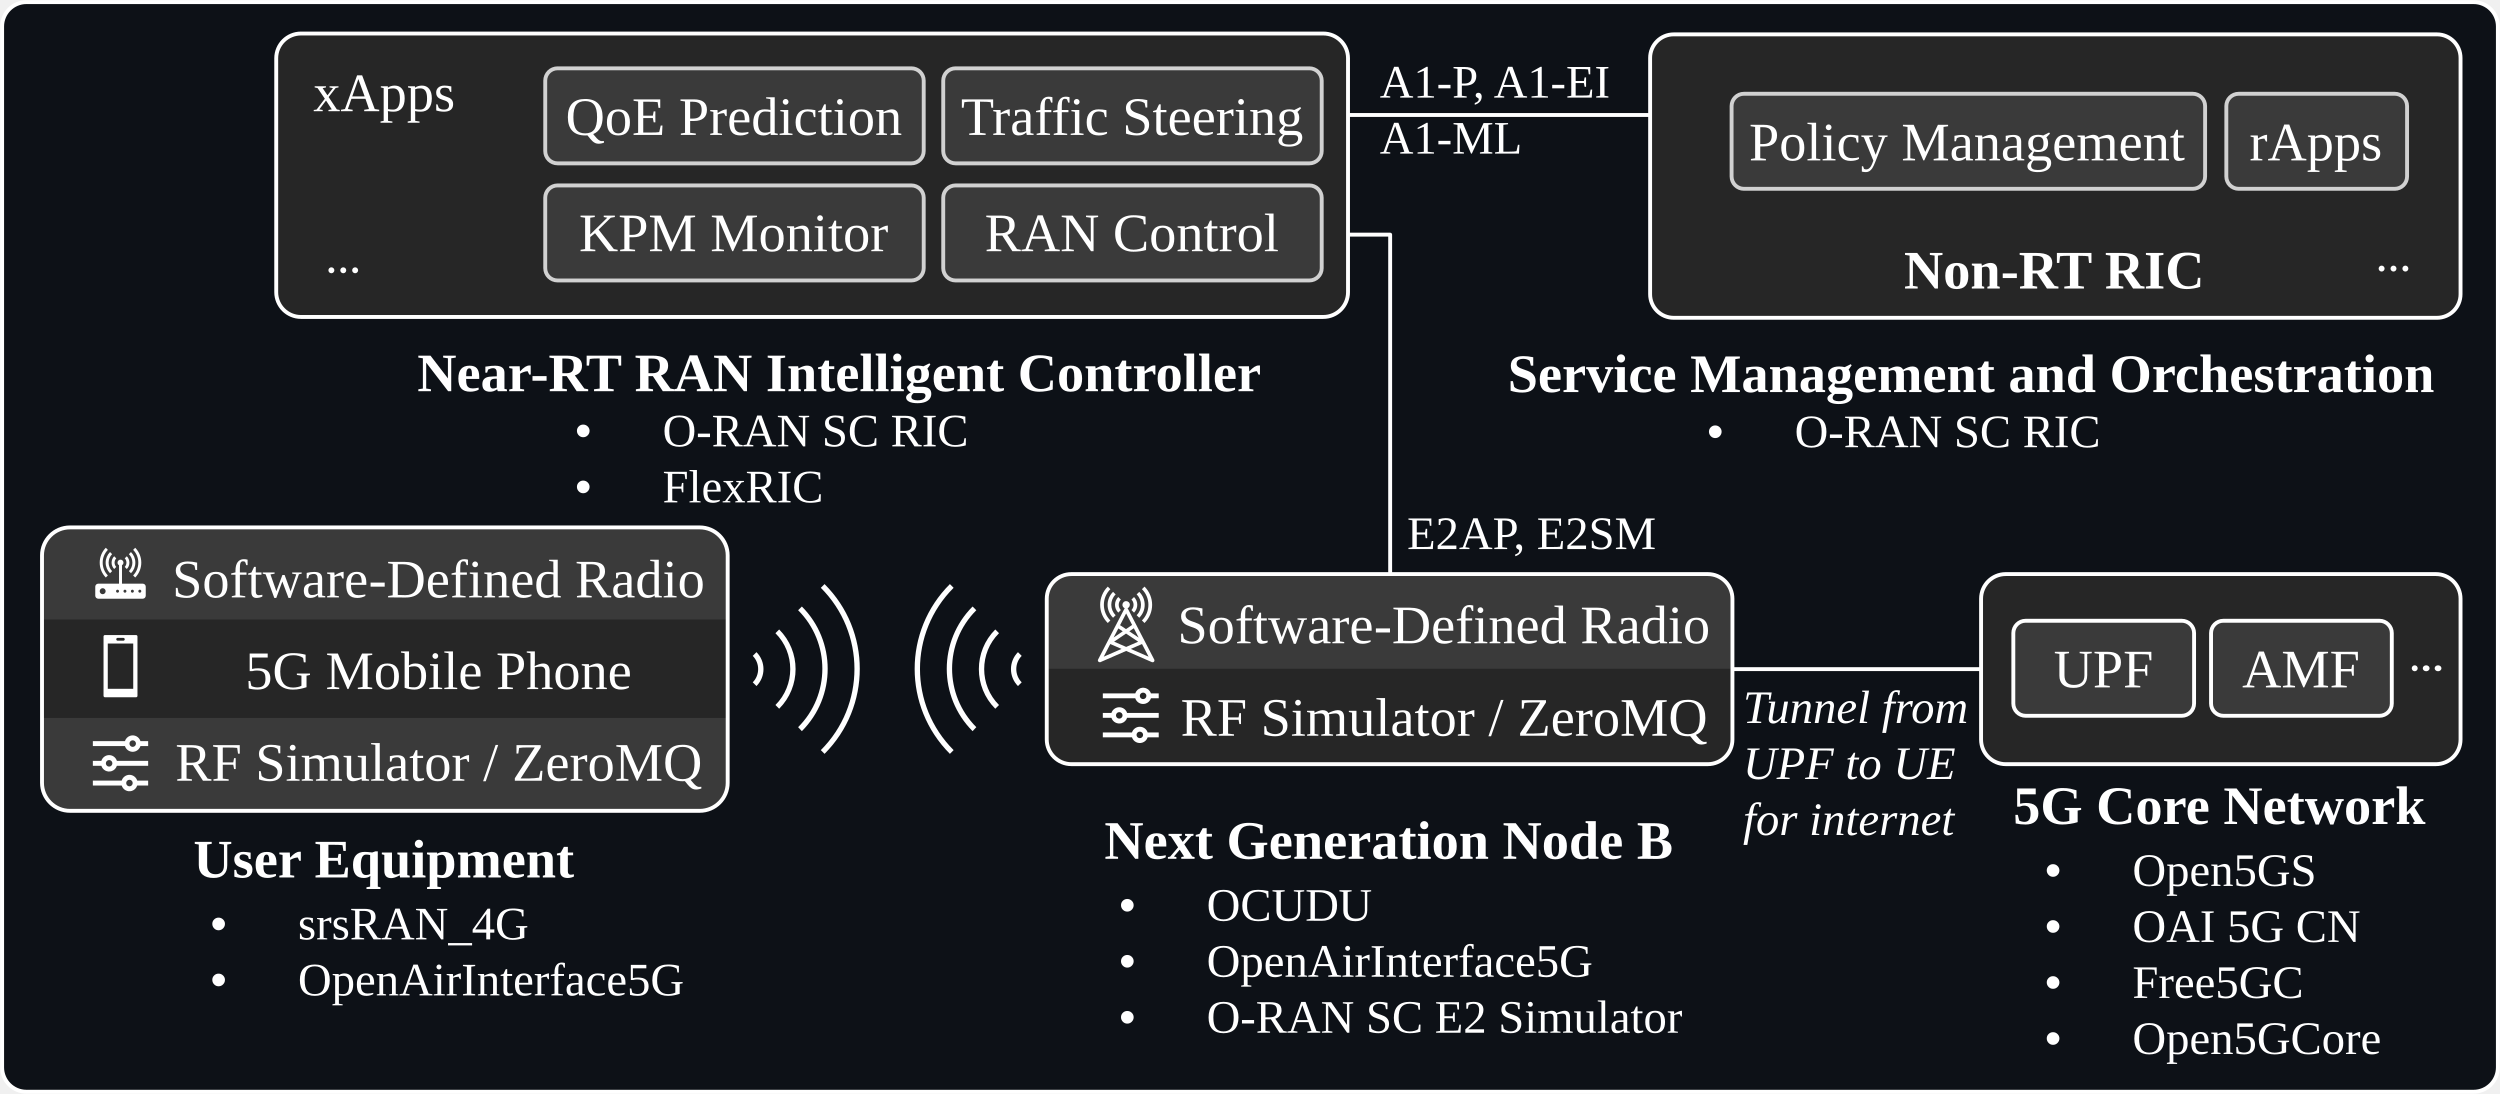
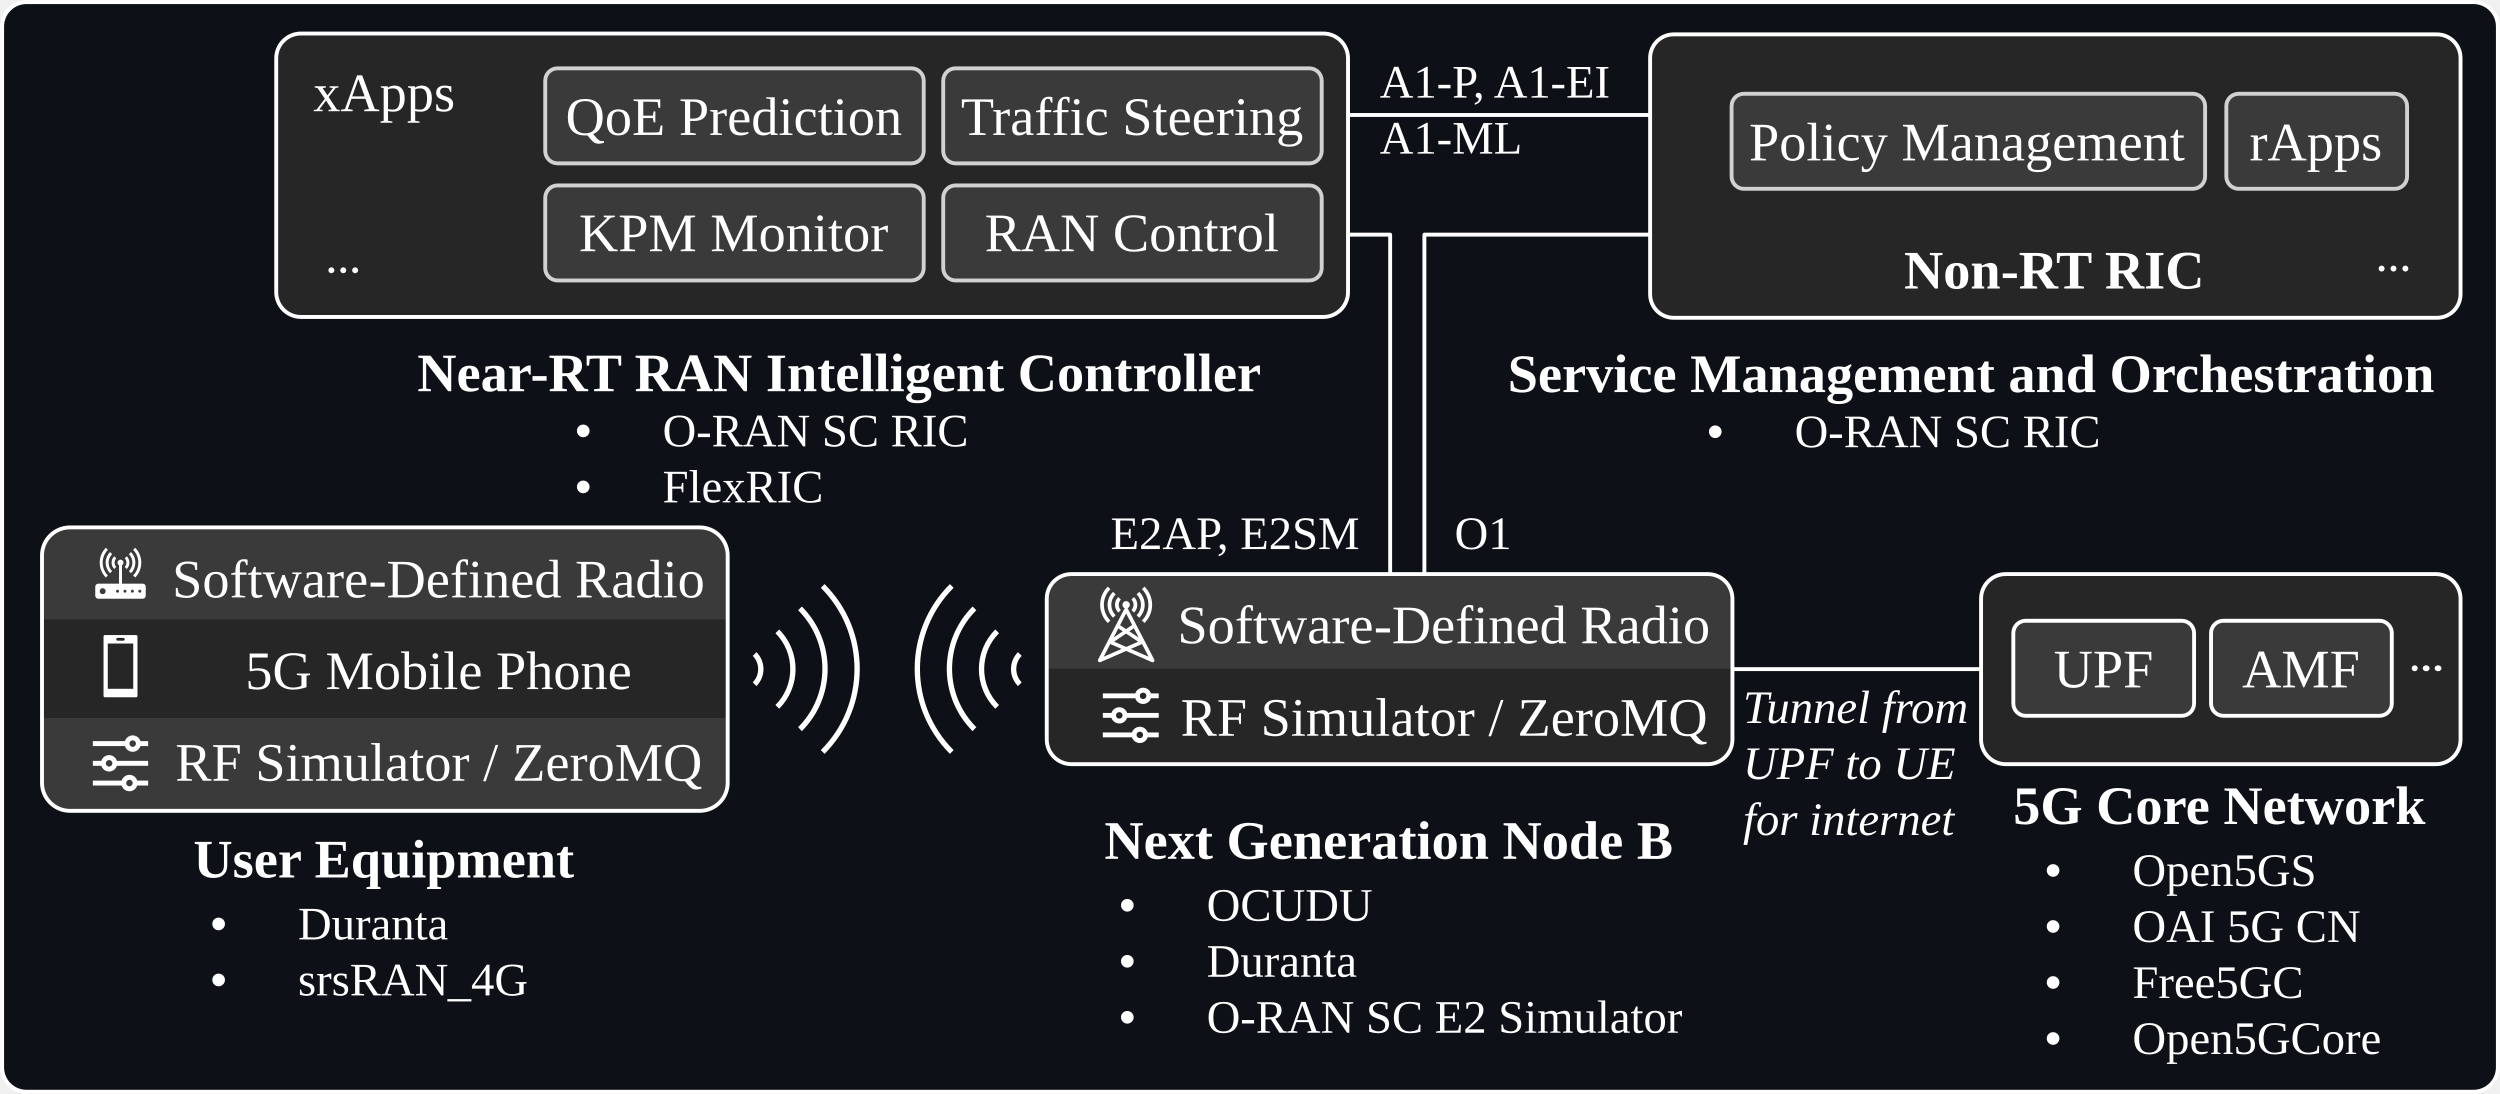
<svg xmlns="http://www.w3.org/2000/svg" width="2946" height="1289" xml:space="preserve" overflow="hidden">
  <g transform="translate(-723 -591)">
    <path d="M725 621.657C725 605.83 737.83 593 753.657 593L3637.34 593C3653.17 593 3666 605.83 3666 621.657L3666 1848.34C3666 1864.17 3653.17 1877 3637.34 1877L753.657 1877C737.83 1877 725 1864.17 725 1848.34Z" fill="#0D1117" fill-rule="evenodd" />
    <path d="M2667.5 659.296C2667.5 643.945 2679.94 631.5 2695.3 631.5L3594.7 631.5C3610.06 631.5 3622.5 643.945 3622.5 659.296L3622.5 937.704C3622.5 953.055 3610.06 965.5 3594.7 965.5L2695.3 965.5C2679.94 965.5 2667.5 953.055 2667.5 937.704Z" stroke="#FFFFFF" stroke-width="4.583" stroke-miterlimit="8" fill="#262626" fill-rule="evenodd" />
    <text fill="#FFFFFF" font-family="Times New Roman,Times New Roman_MSFontService,sans-serif" font-weight="700" font-size="64" transform="matrix(1 0 0 1 2966.67 931)">Non</text>
    <text fill="#FFFFFF" font-family="Times New Roman,Times New Roman_MSFontService,sans-serif" font-weight="700" font-size="64" transform="matrix(1 0 0 1 3080.68 931)">-</text>
    <text fill="#FFFFFF" font-family="Times New Roman,Times New Roman_MSFontService,sans-serif" font-weight="700" font-size="64" transform="matrix(1 0 0 1 3101.88 931)">RT RIC</text>
    <path d="M725.5 622.158C725.5 606.331 738.331 593.5 754.158 593.5L3637.84 593.5C3653.67 593.5 3666.5 606.331 3666.5 622.158L3666.5 1848.84C3666.5 1864.67 3653.67 1877.5 3637.84 1877.5L754.158 1877.5C738.331 1877.5 725.5 1864.67 725.5 1848.84Z" stroke="#FFFFFF" stroke-width="4.583" stroke-miterlimit="8" fill="none" fill-rule="evenodd" />
    <text fill="#FFFFFF" font-family="Times New Roman,Times New Roman_MSFontService,sans-serif" font-weight="700" font-size="64" transform="matrix(1 0 0 1 950.914 1625)">User Equipment</text>
    <path d="M772 1243.62C772 1226.16 786.155 1212 803.617 1212L1548.38 1212C1565.84 1212 1580 1226.16 1580 1243.62L1580 1514.38C1580 1531.84 1565.84 1546 1548.38 1546L803.617 1546C786.155 1546 772 1531.84 772 1514.38Z" fill="#3A3A3A" fill-rule="evenodd" />
    <rect x="772" y="1321" width="808" height="116" fill="#262626" />
    <path d="M772.5 1245.5C772.5 1227.27 787.273 1212.5 805.496 1212.5L1547.5 1212.5C1565.73 1212.5 1580.5 1227.27 1580.5 1245.5L1580.5 1513.5C1580.5 1531.73 1565.73 1546.5 1547.5 1546.5L805.496 1546.5C787.273 1546.5 772.5 1531.73 772.5 1513.5Z" stroke="#FFFFFF" stroke-width="4.583" stroke-miterlimit="8" fill="none" fill-rule="evenodd" />
    <text fill="#FFFFFF" font-family="Times New Roman,Times New Roman_MSFontService,sans-serif" font-weight="400" font-size="64" transform="matrix(1 0 0 1 929.584 1511)">RF Simulator / </text>
    <text fill="#FFFFFF" font-family="Times New Roman,Times New Roman_MSFontService,sans-serif" font-weight="400" font-size="64" transform="matrix(1 0 0 1 1326.62 1511)">ZeroMQ</text>
    <text fill="#FFFFFF" font-family="Times New Roman,Times New Roman_MSFontService,sans-serif" font-weight="400" font-size="64" transform="matrix(1 0 0 1 1012.08 1403)">5G </text>
    <text fill="#FFFFFF" font-family="Times New Roman,Times New Roman_MSFontService,sans-serif" font-weight="400" font-size="64" transform="matrix(1 0 0 1 1106.62 1403)">Mobile Phone</text>
    <text fill="#FFFFFF" font-family="Times New Roman,Times New Roman_MSFontService,sans-serif" font-weight="400" font-size="64" transform="matrix(1 0 0 1 925.86 1295)">Software</text>
    <text fill="#FFFFFF" font-family="Times New Roman,Times New Roman_MSFontService,sans-serif" font-weight="400" font-size="64" transform="matrix(1 0 0 1 1157.32 1295)">-</text>
    <text fill="#FFFFFF" font-family="Times New Roman,Times New Roman_MSFontService,sans-serif" font-weight="400" font-size="64" transform="matrix(1 0 0 1 1178.52 1295)">Defined Radio</text>
    <g>
      <g>
        <g>
          <path d="M55 66.666 25 66.666 25 13.333 55 13.333 55 66.666ZM36.666 6.667 43.333 6.667C44.25 6.667 45 7.417 45 8.333 45 9.25 44.25 10 43.333 10L36.666 10C35.75 10 35 9.25 35 8.333 35 7.417 35.75 6.667 36.666 6.667ZM58.333 3.333 21.667 3.333C20.75 3.333 20 4.083 20 5L20 75C20 75.916 20.75 76.666 21.667 76.666L58.333 76.666C59.25 76.666 60 75.916 60 75L60 5C60 4.083 59.25 3.333 58.333 3.333Z" fill="#FFFFFF" transform="matrix(1 0 0 1 825 1336)" />
        </g>
      </g>
    </g>
    <g>
      <g>
        <g>
          <path d="M69.516 20.125C67.928 15.076 62.547 12.271 57.499 13.86 54.512 14.799 52.173 17.139 51.233 20.125L13.417 20.125 13.417 25.875 51.233 25.875C52.822 30.924 58.202 33.729 63.251 32.14 66.237 31.201 68.577 28.861 69.516 25.875L78.583 25.875 78.583 20.125ZM60.375 26.833C58.258 26.833 56.541 25.117 56.541 23 56.541 20.883 58.258 19.167 60.375 19.167 62.492 19.167 64.208 20.883 64.208 23 64.208 25.117 62.492 26.833 60.375 26.833Z" fill="#FFFFFF" transform="matrix(1 0 0 1.01087 819 1444)" />
          <path d="M56.541 59.416C52.358 59.422 48.66 62.136 47.4 66.125L13.417 66.125 13.417 71.875 47.4 71.875C48.988 76.924 54.369 79.729 59.418 78.14 62.404 77.201 64.743 74.861 65.683 71.875L78.583 71.875 78.583 66.125 65.683 66.125C64.423 62.136 60.725 59.422 56.541 59.416ZM56.541 72.833C54.425 72.833 52.708 71.117 52.708 69 52.708 66.883 54.425 65.166 56.541 65.166 58.659 65.166 60.375 66.883 60.375 69 60.375 71.117 58.659 72.833 56.541 72.833Z" fill="#FFFFFF" transform="matrix(1 0 0 1.01087 819 1444)" />
          <path d="M32.583 36.417C28.4 36.422 24.702 39.136 23.442 43.125L13.417 43.125 13.417 48.875 23.442 48.875C25.03 53.924 30.411 56.729 35.459 55.14 38.446 54.201 40.785 51.861 41.725 48.875L78.583 48.875 78.583 43.125 41.725 43.125C40.465 39.136 36.767 36.422 32.583 36.417ZM32.583 49.833C30.466 49.833 28.75 48.117 28.75 46 28.75 43.883 30.466 42.167 32.583 42.167 34.7 42.167 36.417 43.883 36.417 46 36.417 48.117 34.7 49.833 32.583 49.833Z" fill="#FFFFFF" transform="matrix(1 0 0 1.01087 819 1444)" />
        </g>
      </g>
    </g>
    <g>
      <g>
        <g>
          <path d="M34.563 37.1 37.013 34.65C35.788 33.338 35 31.588 35 29.663 35 27.738 35.788 25.988 37.013 24.675L34.563 22.225C32.638 24.15 31.5 26.775 31.5 29.663 31.5 32.55 32.638 35.175 34.563 37.1Z" fill="#FFFFFF" transform="matrix(1 0 0 1.0119 823 1224)" />
          <path d="M29.663 42 32.113 39.55C29.575 37.013 28 33.513 28 29.663 28 25.813 29.575 22.313 32.113 19.775L29.663 17.325C26.425 20.475 24.5 24.85 24.5 29.663 24.5 34.475 26.425 38.85 29.663 42Z" fill="#FFFFFF" transform="matrix(1 0 0 1.0119 823 1224)" />
          <path d="M27.125 44.538C23.363 40.775 21 35.525 21 29.663 21 23.8 23.363 18.638 27.125 14.787L24.675 12.338C20.213 16.8 17.5 22.925 17.5 29.663 17.5 36.4 20.213 42.525 24.675 46.988L27.125 44.538Z" fill="#FFFFFF" transform="matrix(1 0 0 1.0119 823 1224)" />
          <path d="M49.438 37.1C51.363 35.175 52.5 32.55 52.5 29.663 52.5 26.775 51.363 24.15 49.438 22.225L46.988 24.675C48.213 25.9 49 27.65 49 29.663 49 31.675 48.213 33.338 46.988 34.65L49.438 37.1Z" fill="#FFFFFF" transform="matrix(1 0 0 1.0119 823 1224)" />
          <path d="M51.888 39.55 54.338 42C57.575 38.85 59.5 34.475 59.5 29.663 59.5 24.85 57.575 20.475 54.338 17.325L51.888 19.775C54.425 22.313 56 25.813 56 29.663 56 33.513 54.425 37.013 51.888 39.55Z" fill="#FFFFFF" transform="matrix(1 0 0 1.0119 823 1224)" />
          <path d="M56.875 44.538 59.325 46.988C63.788 42.525 66.5 36.4 66.5 29.663 66.5 22.925 63.788 16.8 59.325 12.338L56.875 14.787C60.638 18.55 63 23.8 63 29.663 63 35.525 60.638 40.688 56.875 44.538Z" fill="#FFFFFF" transform="matrix(1 0 0 1.0119 823 1224)" />
          <path d="M64.75 64.663C63.788 64.663 63 63.875 63 62.913 63 61.95 63.788 61.163 64.75 61.163 65.713 61.163 66.5 61.95 66.5 62.913 66.5 63.875 65.713 64.663 64.75 64.663ZM56 64.663C55.038 64.663 54.25 63.875 54.25 62.913 54.25 61.95 55.038 61.163 56 61.163 56.963 61.163 57.75 61.95 57.75 62.913 57.75 63.875 56.963 64.663 56 64.663ZM47.25 64.663C46.288 64.663 45.5 63.875 45.5 62.913 45.5 61.95 46.288 61.163 47.25 61.163 48.213 61.163 49 61.95 49 62.913 49 63.875 48.213 64.663 47.25 64.663ZM38.5 64.663C37.538 64.663 36.75 63.875 36.75 62.913 36.75 61.95 37.538 61.163 38.5 61.163 39.463 61.163 40.25 61.95 40.25 62.913 40.25 63.875 39.463 64.663 38.5 64.663ZM21 66.413C19.075 66.413 17.5 64.838 17.5 62.913 17.5 60.988 19.075 59.413 21 59.413 22.925 59.413 24.5 60.988 24.5 62.913 24.5 64.838 22.925 66.413 21 66.413ZM68.25 54.163 43.75 54.163 43.75 32.638C44.8 32.025 45.5 30.888 45.5 29.663 45.5 27.738 43.925 26.163 42 26.163 40.075 26.163 38.5 27.738 38.5 29.663 38.5 30.975 39.2 32.113 40.25 32.638L40.25 54.163 15.75 54.163C13.825 54.163 12.25 55.738 12.25 57.663L12.25 68.163C12.25 70.088 13.825 71.663 15.75 71.663L68.25 71.663C70.175 71.663 71.75 70.088 71.75 68.163L71.75 57.663C71.75 55.738 70.175 54.163 68.25 54.163Z" fill="#FFFFFF" transform="matrix(1 0 0 1.0119 823 1224)" />
        </g>
      </g>
    </g>
    <g>
      <g>
        <g>
          <path d="M55.681 132.754C108.531 79.904 194.098 79.904 246.948 132.754L251.352 128.35C195.985 72.983 106.329 72.983 51.277 128.35L55.681 132.754Z" fill="#FFFFFF" transform="matrix(6.12324e-17 1 -1 6.12323e-17 1823 1228)" />
          <path d="M224.612 155.089C184.031 114.508 118.283 114.508 77.702 155.089L82.106 159.494C120.171 121.429 181.829 121.429 219.894 159.494L224.612 155.089Z" fill="#FFFFFF" transform="matrix(6.12324e-17 1 -1 6.12323e-17 1823 1228)" />
          <path d="M109.16 186.233C132.439 162.954 170.504 162.954 193.783 186.233L198.187 181.829C172.392 156.033 130.552 156.033 104.756 181.829L109.16 186.233Z" fill="#FFFFFF" transform="matrix(6.12324e-17 1 -1 6.12323e-17 1823 1228)" />
          <path d="M135.9 212.973C144.394 204.479 158.55 204.479 167.044 212.973L171.448 208.569C160.437 197.558 142.506 197.558 131.496 208.569L135.9 212.973Z" fill="#FFFFFF" transform="matrix(6.12324e-17 1 -1 6.12323e-17 1823 1228)" />
        </g>
      </g>
    </g>
    <text fill="#FFFFFF" font-family="Arial,Arial_MSFontService,sans-serif" font-weight="400" font-size="55" transform="matrix(1 0 0 1 971.009 1698)">•</text>
-     <text fill="#FFFFFF" font-family="Times New Roman,Times New Roman_MSFontService,sans-serif" font-weight="400" font-size="55" transform="matrix(1 0 0 1 1074.13 1698)">srsRAN_4G</text>
+     <text fill="#FFFFFF" font-family="Times New Roman,Times New Roman_MSFontService,sans-serif" font-weight="400" font-size="55" transform="matrix(1 0 0 1 1074.13 1698)">Duranta</text>
    <text fill="#FFFFFF" font-family="Arial,Arial_MSFontService,sans-serif" font-weight="400" font-size="55" transform="matrix(1 0 0 1 971.009 1764)">•</text>
-     <text fill="#FFFFFF" font-family="Times New Roman,Times New Roman_MSFontService,sans-serif" font-weight="400" font-size="55" transform="matrix(1 0 0 1 1074.13 1764)">OpenAirInterface5G</text>
+     <text fill="#FFFFFF" font-family="Times New Roman,Times New Roman_MSFontService,sans-serif" font-weight="400" font-size="55" transform="matrix(1 0 0 1 1074.13 1764)">srsRAN</text>
+     <text fill="#FFFFFF" font-family="Times New Roman,Times New Roman_MSFontService,sans-serif" font-weight="400" font-size="55" transform="matrix(1 0 0 1 1250.59 1764)">_</text>
+     <text fill="#FFFFFF" font-family="Times New Roman,Times New Roman_MSFontService,sans-serif" font-weight="400" font-size="55" transform="matrix(1 0 0 1 1278.09 1764)">4G</text>
    <g>
      <g>
        <g>
          <path d="M55.681 132.754C108.531 79.904 194.098 79.904 246.948 132.754L251.352 128.35C195.986 72.983 106.329 72.983 51.277 128.35L55.681 132.754Z" fill="#FFFFFF" transform="matrix(1.83697e-16 1 1 -1.83697e-16 1714 1228)" />
          <path d="M224.613 155.09C184.031 114.508 118.283 114.508 77.702 155.09L82.106 159.494C120.171 121.429 181.829 121.429 219.894 159.494L224.613 155.09Z" fill="#FFFFFF" transform="matrix(1.83697e-16 1 1 -1.83697e-16 1714 1228)" />
          <path d="M109.16 186.233C132.44 162.954 170.504 162.954 193.783 186.233L198.188 181.829C172.392 156.033 130.552 156.033 104.756 181.829L109.16 186.233Z" fill="#FFFFFF" transform="matrix(1.83697e-16 1 1 -1.83697e-16 1714 1228)" />
          <path d="M135.9 212.973C144.394 204.479 158.55 204.479 167.044 212.973L171.448 208.569C160.438 197.558 142.506 197.558 131.496 208.569L135.9 212.973Z" fill="#FFFFFF" transform="matrix(1.83697e-16 1 1 -1.83697e-16 1714 1228)" />
        </g>
      </g>
    </g>
    <path d="M1956 1296.06C1956 1280.01 1969.01 1267 1985.06 1267L2734.94 1267C2750.99 1267 2764 1280.01 2764 1296.06L2764 1461.94C2764 1477.99 2750.99 1491 2734.94 1491L1985.06 1491C1969.01 1491 1956 1477.99 1956 1461.94Z" fill="#3A3A3A" fill-rule="evenodd" />
    <path d="M31.828 0 775.172 0C792.75-6.42139e-15 807 14.25 807 31.828L807 111 0 111 0 31.828C-6.42137e-15 14.25 14.25 0 31.828 0Z" fill="#262626" fill-rule="evenodd" transform="matrix(1 0 0 -1 1957 1490)" />
    <path d="M1956.5 1296.56C1956.5 1280.51 1969.51 1267.5 1985.56 1267.5L2735.44 1267.5C2751.49 1267.5 2764.5 1280.51 2764.5 1296.56L2764.5 1462.44C2764.5 1478.49 2751.49 1491.5 2735.44 1491.5L1985.56 1491.5C1969.51 1491.5 1956.5 1478.49 1956.5 1462.44Z" stroke="#FFFFFF" stroke-width="4.583" stroke-miterlimit="8" fill="none" fill-rule="evenodd" />
    <text fill="#FFFFFF" font-family="Times New Roman,Times New Roman_MSFontService,sans-serif" font-weight="400" font-size="64" transform="matrix(1 0 0 1 2110.51 1349)">Software</text>
    <text fill="#FFFFFF" font-family="Times New Roman,Times New Roman_MSFontService,sans-serif" font-weight="400" font-size="64" transform="matrix(1 0 0 1 2341.96 1349)">-</text>
    <text fill="#FFFFFF" font-family="Times New Roman,Times New Roman_MSFontService,sans-serif" font-weight="400" font-size="64" transform="matrix(1 0 0 1 2363.16 1349)">Defined Radio</text>
    <g>
      <g>
        <g>
          <path d="M43.333 37.917 46.367 34.883C43.043 31.438 43.043 25.979 46.367 22.533L43.333 19.5C38.277 24.598 38.277 32.819 43.333 37.917Z" fill="#FFFFFF" transform="matrix(1.00962 0 0 1 1997 1275)" />
          <path d="M37.267 43.983 40.3 40.95C33.539 34.232 33.504 23.305 40.222 16.544 40.248 16.518 40.274 16.492 40.3 16.467L37.267 13.433C28.831 21.75 28.734 35.331 37.051 43.767 37.122 43.84 37.194 43.912 37.267 43.983Z" fill="#FFFFFF" transform="matrix(1.00962 0 0 1 1997 1275)" />
          <path d="M34.125 47.125C24.012 36.93 24.012 20.487 34.125 10.292L31.092 7.258C19.245 19.104 19.244 38.31 31.09 50.156 31.09 50.157 31.091 50.158 31.092 50.158Z" fill="#FFFFFF" transform="matrix(1.00962 0 0 1 1997 1275)" />
          <path d="M61.75 37.917C66.806 32.819 66.806 24.598 61.75 19.5L58.717 22.533C60.337 24.178 61.233 26.4 61.208 28.708 61.212 31.012 60.319 33.227 58.717 34.883Z" fill="#FFFFFF" transform="matrix(1.00962 0 0 1 1997 1275)" />
          <path d="M64.783 40.95 67.817 43.983C76.253 35.666 76.35 22.085 68.033 13.649 67.961 13.577 67.889 13.505 67.817 13.433L64.783 16.467C71.544 23.185 71.579 34.111 64.861 40.872 64.835 40.898 64.809 40.924 64.783 40.95Z" fill="#FFFFFF" transform="matrix(1.00962 0 0 1 1997 1275)" />
          <path d="M70.958 47.125 73.992 50.158C85.838 38.313 85.839 19.107 73.994 7.261 73.993 7.26 73.993 7.259 73.992 7.258L70.958 10.292C81.071 20.487 81.071 36.93 70.958 47.125Z" fill="#FFFFFF" transform="matrix(1.00962 0 0 1 1997 1275)" />
          <path d="M85.584 93.936 85.584 93.936C85.55 93.744 85.488 93.557 85.399 93.383 85.399 93.383 85.399 93.383 85.399 93.319L54.524 33.193C54.43 33.017 54.31 32.856 54.167 32.717 56.385 31.819 57.456 29.293 56.559 27.075 55.661 24.856 53.135 23.785 50.917 24.683 48.698 25.58 47.627 28.106 48.525 30.325 48.965 31.413 49.828 32.276 50.917 32.717 50.801 32.844 50.703 32.986 50.624 33.139L19.749 93.264C19.749 93.264 19.749 93.264 19.749 93.329 19.66 93.503 19.598 93.689 19.565 93.882L19.565 93.882C19.538 94.061 19.538 94.244 19.565 94.424 19.565 94.424 19.565 94.51 19.565 94.553 19.595 94.729 19.645 94.9 19.717 95.063 19.717 95.063 19.717 95.063 19.717 95.063 19.717 95.063 19.825 95.214 19.868 95.301 19.934 95.41 20.007 95.515 20.085 95.615L20.085 95.615C20.14 95.662 20.198 95.705 20.258 95.745 20.352 95.834 20.453 95.914 20.562 95.984 20.646 96.028 20.733 96.067 20.822 96.103L21.147 96.222 21.428 96.222 21.667 96.417 21.818 96.417 21.959 96.417C22.158 96.398 22.352 96.347 22.533 96.265L52.563 83.059 82.55 96.233C82.822 96.357 83.118 96.419 83.417 96.417L83.417 96.417C83.596 96.414 83.775 96.388 83.948 96.341L84.099 96.341C84.237 96.289 84.371 96.227 84.5 96.157L84.598 96.092C84.739 96.002 84.87 95.897 84.988 95.778L84.988 95.778C85.072 95.672 85.148 95.559 85.215 95.442 85.262 95.372 85.306 95.3 85.345 95.225 85.345 95.225 85.345 95.225 85.345 95.225 85.418 95.059 85.469 94.884 85.497 94.705 85.497 94.705 85.497 94.629 85.497 94.586 85.565 94.376 85.594 94.156 85.584 93.936ZM67.167 67.34 56.225 59.941 61.501 56.333ZM52.542 38.87 59.508 52.423 52.379 57.33 45.879 52.997C45.738 52.898 45.585 52.818 45.424 52.758ZM43.463 56.539 48.544 59.973 37.917 67.264ZM26.379 89.819 34.028 74.913 47.168 80.687ZM38.502 72.15 52.401 62.584 66.571 72.172 52.563 78.325ZM75.335 88.335 57.948 80.698 71.067 74.934 78.704 89.808Z" fill="#FFFFFF" transform="matrix(1.00962 0 0 1 1997 1275)" />
        </g>
      </g>
    </g>
    <text fill="#FFFFFF" font-family="Times New Roman,Times New Roman_MSFontService,sans-serif" font-weight="400" font-size="64" transform="matrix(1 0 0 1 2114.23 1458)">RF Simulator / </text>
    <text fill="#FFFFFF" font-family="Times New Roman,Times New Roman_MSFontService,sans-serif" font-weight="400" font-size="64" transform="matrix(1 0 0 1 2511.26 1458)">ZeroMQ</text>
    <g>
      <g>
        <g>
          <path d="M69.516 20.125C67.928 15.076 62.547 12.271 57.499 13.86 54.512 14.799 52.173 17.139 51.233 20.125L13.417 20.125 13.417 25.875 51.233 25.875C52.822 30.924 58.202 33.729 63.251 32.14 66.237 31.201 68.577 28.861 69.516 25.875L78.583 25.875 78.583 20.125ZM60.375 26.833C58.258 26.833 56.541 25.117 56.541 23 56.541 20.883 58.258 19.167 60.375 19.167 62.492 19.167 64.208 20.883 64.208 23 64.208 25.117 62.492 26.833 60.375 26.833Z" fill="#FFFFFF" transform="matrix(1.01087 0 0 1 2009 1388)" />
          <path d="M56.541 59.416C52.358 59.422 48.66 62.136 47.4 66.125L13.417 66.125 13.417 71.875 47.4 71.875C48.988 76.924 54.369 79.729 59.418 78.14 62.404 77.201 64.743 74.861 65.683 71.875L78.583 71.875 78.583 66.125 65.683 66.125C64.423 62.136 60.725 59.422 56.541 59.416ZM56.541 72.833C54.425 72.833 52.708 71.117 52.708 69 52.708 66.883 54.425 65.166 56.541 65.166 58.659 65.166 60.375 66.883 60.375 69 60.375 71.117 58.659 72.833 56.541 72.833Z" fill="#FFFFFF" transform="matrix(1.01087 0 0 1 2009 1388)" />
          <path d="M32.583 36.417C28.4 36.422 24.702 39.136 23.442 43.125L13.417 43.125 13.417 48.875 23.442 48.875C25.03 53.924 30.411 56.729 35.459 55.14 38.446 54.201 40.785 51.861 41.725 48.875L78.583 48.875 78.583 43.125 41.725 43.125C40.465 39.136 36.767 36.422 32.583 36.417ZM32.583 49.833C30.466 49.833 28.75 48.117 28.75 46 28.75 43.883 30.466 42.167 32.583 42.167 34.7 42.167 36.417 43.883 36.417 46 36.417 48.117 34.7 49.833 32.583 49.833Z" fill="#FFFFFF" transform="matrix(1.01087 0 0 1 2009 1388)" />
        </g>
      </g>
    </g>
    <path d="M0 0 398.877 0 398.877 59.656" stroke="#FFFFFF" stroke-width="4.583" stroke-linejoin="round" stroke-miterlimit="10" fill="none" fill-rule="evenodd" transform="matrix(-1.83697e-16 -1 -1 1.83697e-16 2361.16 1266.38)" />
    <path d="M1048.5 659.672C1048.5 643.561 1061.56 630.5 1077.67 630.5L2282.33 630.5C2298.44 630.5 2311.5 643.561 2311.5 659.672L2311.5 935.328C2311.5 951.439 2298.44 964.5 2282.33 964.5L1077.67 964.5C1061.56 964.5 1048.5 951.439 1048.5 935.328Z" stroke="#FFFFFF" stroke-width="4.583" stroke-miterlimit="8" fill="#262626" fill-rule="evenodd" />
    <text fill="#FFFFFF" font-family="Times New Roman,Times New Roman_MSFontService,sans-serif" font-weight="700" font-size="64" transform="matrix(1 0 0 1 1214.73 1052)">Near</text>
    <text fill="#FFFFFF" font-family="Times New Roman,Times New Roman_MSFontService,sans-serif" font-weight="700" font-size="64" transform="matrix(1 0 0 1 1348.13 1052)">-</text>
    <text fill="#FFFFFF" font-family="Times New Roman,Times New Roman_MSFontService,sans-serif" font-weight="700" font-size="64" transform="matrix(1 0 0 1 1369.33 1052)">RT RAN Intelligent Controller</text>
    <text fill="#FFFFFF" font-family="Arial,Arial_MSFontService,sans-serif" font-weight="400" font-size="55" transform="matrix(1 0 0 1 1400.68 1117)">•</text>
    <text fill="#FFFFFF" font-family="Times New Roman,Times New Roman_MSFontService,sans-serif" font-weight="400" font-size="55" transform="matrix(1 0 0 1 1503.8 1117)">O</text>
    <text fill="#FFFFFF" font-family="Times New Roman,Times New Roman_MSFontService,sans-serif" font-weight="400" font-size="55" transform="matrix(1 0 0 1 1543.34 1117)">-</text>
    <text fill="#FFFFFF" font-family="Times New Roman,Times New Roman_MSFontService,sans-serif" font-weight="400" font-size="55" transform="matrix(1 0 0 1 1561.67 1117)">RAN SC RIC</text>
    <text fill="#FFFFFF" font-family="Arial,Arial_MSFontService,sans-serif" font-weight="400" font-size="55" transform="matrix(1 0 0 1 1400.68 1183)">•</text>
    <text fill="#FFFFFF" font-family="Times New Roman,Times New Roman_MSFontService,sans-serif" font-weight="400" font-size="55" transform="matrix(1 0 0 1 1503.8 1183)">FlexRIC</text>
    <path d="M2311.5 726.5 2666.97 726.5" stroke="#FFFFFF" stroke-width="4.583" stroke-miterlimit="8" fill="none" fill-rule="evenodd" />
    <path d="M1365.5 824.031C1365.5 816.006 1372.01 809.5 1380.03 809.5L1796.97 809.5C1804.99 809.5 1811.5 816.006 1811.5 824.031L1811.5 906.969C1811.5 914.994 1804.99 921.5 1796.97 921.5L1380.03 921.5C1372.01 921.5 1365.5 914.994 1365.5 906.969Z" stroke="#D1D1D1" stroke-width="4.583" stroke-miterlimit="8" fill="#3A3A3A" fill-rule="evenodd" />
    <text fill="#FFFFFF" font-family="Times New Roman,Times New Roman_MSFontService,sans-serif" font-weight="400" font-size="64" transform="matrix(1 0 0 1 1405.28 887)">KPM Monitor</text>
    <path d="M1834.5 686.031C1834.5 678.006 1841.01 671.5 1849.03 671.5L2265.97 671.5C2273.99 671.5 2280.5 678.006 2280.5 686.031L2280.5 768.969C2280.5 776.994 2273.99 783.5 2265.97 783.5L1849.03 783.5C1841.01 783.5 1834.5 776.994 1834.5 768.969Z" stroke="#D1D1D1" stroke-width="4.583" stroke-miterlimit="8" fill="#3A3A3A" fill-rule="evenodd" />
    <text fill="#FFFFFF" font-family="Times New Roman,Times New Roman_MSFontService,sans-serif" font-weight="400" font-size="64" transform="matrix(1 0 0 1 1855.3 750)">Traffic Steering</text>
    <path d="M1365.5 686.031C1365.5 678.006 1372.01 671.5 1380.03 671.5L1796.97 671.5C1804.99 671.5 1811.5 678.006 1811.5 686.031L1811.5 768.969C1811.5 776.994 1804.99 783.5 1796.97 783.5L1380.03 783.5C1372.01 783.5 1365.5 776.994 1365.5 768.969Z" stroke="#D1D1D1" stroke-width="4.583" stroke-miterlimit="8" fill="#3A3A3A" fill-rule="evenodd" />
    <text fill="#FFFFFF" font-family="Times New Roman,Times New Roman_MSFontService,sans-serif" font-weight="400" font-size="64" transform="matrix(1 0 0 1 1389.53 750)">QoE</text>
    <text fill="#FFFFFF" font-family="Times New Roman,Times New Roman_MSFontService,sans-serif" font-weight="400" font-size="64" transform="matrix(1 0 0 1 1523.02 750)">Prediction</text>
    <path d="M1834.5 824.031C1834.5 816.006 1841.01 809.5 1849.03 809.5L2265.97 809.5C2273.99 809.5 2280.5 816.006 2280.5 824.031L2280.5 906.969C2280.5 914.994 2273.99 921.5 2265.97 921.5L1849.03 921.5C1841.01 921.5 1834.5 914.994 1834.5 906.969Z" stroke="#D1D1D1" stroke-width="4.583" stroke-miterlimit="8" fill="#3A3A3A" fill-rule="evenodd" />
    <text fill="#FFFFFF" font-family="Times New Roman,Times New Roman_MSFontService,sans-serif" font-weight="400" font-size="64" transform="matrix(1 0 0 1 1883.38 887)">RAN Control</text>
    <path d="M3346.5 716.031C3346.5 708.006 3353.01 701.5 3361.03 701.5L3544.97 701.5C3552.99 701.5 3559.5 708.006 3559.5 716.031L3559.5 798.969C3559.5 806.995 3552.99 813.5 3544.97 813.5L3361.03 813.5C3353.01 813.5 3346.5 806.995 3346.5 798.969Z" stroke="#D1D1D1" stroke-width="4.583" stroke-miterlimit="8" fill="#3A3A3A" fill-rule="evenodd" />
    <text fill="#FFFFFF" font-family="Times New Roman,Times New Roman_MSFontService,sans-serif" font-weight="400" font-size="64" transform="matrix(1 0 0 1 3373.75 780)">rApps</text>
    <path d="M2763.5 716.031C2763.5 708.006 2770.01 701.5 2778.03 701.5L3306.97 701.5C3314.99 701.5 3321.5 708.006 3321.5 716.031L3321.5 798.969C3321.5 806.994 3314.99 813.5 3306.97 813.5L2778.03 813.5C2770.01 813.5 2763.5 806.994 2763.5 798.969Z" stroke="#D1D1D1" stroke-width="4.583" stroke-miterlimit="8" fill="#3A3A3A" fill-rule="evenodd" />
    <text fill="#FFFFFF" font-family="Times New Roman,Times New Roman_MSFontService,sans-serif" font-weight="400" font-size="64" transform="matrix(1 0 0 1 2784.03 780)">Policy Management</text>
    <text fill="#FFFFFF" font-family="Times New Roman,Times New Roman_MSFontService,sans-serif" font-weight="400" font-size="64" transform="matrix(1 0 0 1 1092.15 722)">xApps</text>
    <path d="M0 3.5C-8.91223e-16 1.567 1.567 0 3.5 0 5.433 -8.91177e-16 7 1.567 7 3.5 7 5.433 5.433 7 3.5 7 1.567 7-1.33683e-15 5.433 0 3.5Z" fill="#FFFFFF" fill-rule="evenodd" transform="matrix(1 0 0 -1 3526 911)" />
    <path d="M0 3.5C-8.91223e-16 1.567 1.567 0 3.5 0 5.433 -8.91177e-16 7 1.567 7 3.5 7 5.433 5.433 7 3.5 7 1.567 7-1.33683e-15 5.433 0 3.5Z" fill="#FFFFFF" fill-rule="evenodd" transform="matrix(1 0 0 -1 3540 911)" />
    <path d="M0 3.5C-8.91177e-16 1.567 1.567 0 3.5 0 5.433 -8.91177e-16 7 1.567 7 3.5 7 5.433 5.433 7 3.5 7 1.567 7-1.33677e-15 5.433 0 3.5Z" fill="#FFFFFF" fill-rule="evenodd" transform="matrix(1 0 0 -1 3554 911)" />
    <path d="M0 3.5C-8.91177e-16 1.567 1.567 0 3.5 0 5.433 -8.91177e-16 7 1.567 7 3.5 7 5.433 5.433 7 3.5 7 1.567 7-1.33677e-15 5.433 0 3.5Z" fill="#FFFFFF" fill-rule="evenodd" transform="matrix(1 0 0 -1 1110 913)" />
    <path d="M0 3.5C-8.91177e-16 1.567 1.567 0 3.5 0 5.433 -8.91177e-16 7 1.567 7 3.5 7 5.433 5.433 7 3.5 7 1.567 7-1.33677e-15 5.433 0 3.5Z" fill="#FFFFFF" fill-rule="evenodd" transform="matrix(1 0 0 -1 1124 913)" />
    <path d="M0 3.5C-8.91177e-16 1.567 1.567 0 3.5 0 5.433 -8.91177e-16 7 1.567 7 3.5 7 5.433 5.433 7 3.5 7 1.567 7-1.33677e-15 5.433 0 3.5Z" fill="#FFFFFF" fill-rule="evenodd" transform="matrix(1 0 0 -1 1138 913)" />
    <text fill="#FFFFFF" font-family="Times New Roman,Times New Roman_MSFontService,sans-serif" font-style="italic" font-weight="400" font-size="55" transform="matrix(1 0 0 1 2776.94 1443)">Tunnel from </text>
    <text fill="#FFFFFF" font-family="Times New Roman,Times New Roman_MSFontService,sans-serif" font-style="italic" font-weight="400" font-size="55" transform="matrix(1 0 0 1 2776.94 1509)">UPF to UE</text>
    <text fill="#FFFFFF" font-family="Times New Roman,Times New Roman_MSFontService,sans-serif" font-style="italic" font-weight="400" font-size="55" transform="matrix(1 0 0 1 2776.94 1575)">for internet</text>
    <path d="M3057 1296.06C3057 1280.01 3070.01 1267 3086.06 1267L3592.94 1267C3608.99 1267 3622 1280.01 3622 1296.06L3622 1461.94C3622 1477.99 3608.99 1491 3592.94 1491L3086.06 1491C3070.01 1491 3057 1477.99 3057 1461.94Z" fill="#262626" fill-rule="evenodd" />
    <path d="M2764.5 1379.5 3057.07 1379.5" stroke="#FFFFFF" stroke-width="4.583" stroke-miterlimit="8" fill="none" fill-rule="evenodd" />
    <path d="M3057.5 1296.56C3057.5 1280.51 3070.51 1267.5 3086.56 1267.5L3593.44 1267.5C3609.49 1267.5 3622.5 1280.51 3622.5 1296.56L3622.5 1462.44C3622.5 1478.49 3609.49 1491.5 3593.44 1491.5L3086.56 1491.5C3070.51 1491.5 3057.5 1478.49 3057.5 1462.44Z" stroke="#FFFFFF" stroke-width="4.583" stroke-miterlimit="8" fill="none" fill-rule="evenodd" />
    <path d="M0 3.5C-8.91177e-16 1.567 1.567 0 3.5 0 5.433 -8.91177e-16 7 1.567 7 3.5 7 5.433 5.433 7 3.5 7 1.567 7-1.33677e-15 5.433 0 3.5Z" fill="#FFFFFF" fill-rule="evenodd" transform="matrix(1 0 0 -1 3565 1382)" />
    <path d="M0 3.5C-1.01849e-15 1.567 1.791 0 4 0 6.209 -8.91177e-16 8 1.567 8 3.5 8 5.433 6.209 7 4 7 1.791 7-1.52774e-15 5.433 0 3.5Z" fill="#FFFFFF" fill-rule="evenodd" transform="matrix(1 0 0 -1 3578 1382)" />
    <path d="M0 3.5C-1.01854e-15 1.567 1.791 0 4 0 6.209 -8.91177e-16 8 1.567 8 3.5 8 5.433 6.209 7 4 7 1.791 7-1.52781e-15 5.433 0 3.5Z" fill="#FFFFFF" fill-rule="evenodd" transform="matrix(1 0 0 -1 3592 1382)" />
    <path d="M3095.5 1337.03C3095.5 1329.01 3102.01 1322.5 3110.03 1322.5L3293.97 1322.5C3301.99 1322.5 3308.5 1329.01 3308.5 1337.03L3308.5 1419.97C3308.5 1427.99 3301.99 1434.5 3293.97 1434.5L3110.03 1434.5C3102.01 1434.5 3095.5 1427.99 3095.5 1419.97Z" stroke="#FFFFFF" stroke-width="4.583" stroke-miterlimit="8" fill="#3A3A3A" fill-rule="evenodd" />
    <text fill="#FFFFFF" font-family="Times New Roman,Times New Roman_MSFontService,sans-serif" font-weight="400" font-size="64" transform="matrix(1 0 0 1 3143.07 1401)">UPF</text>
    <path d="M3328.5 1337.03C3328.5 1329.01 3335.01 1322.5 3343.03 1322.5L3526.97 1322.5C3534.99 1322.5 3541.5 1329.01 3541.5 1337.03L3541.5 1419.97C3541.5 1427.99 3534.99 1434.5 3526.97 1434.5L3343.03 1434.5C3335.01 1434.5 3328.5 1427.99 3328.5 1419.97Z" stroke="#FFFFFF" stroke-width="4.583" stroke-miterlimit="8" fill="#3A3A3A" fill-rule="evenodd" />
    <text fill="#FFFFFF" font-family="Times New Roman,Times New Roman_MSFontService,sans-serif" font-weight="400" font-size="64" transform="matrix(1 0 0 1 3365.13 1401)">AMF</text>
    <text fill="#FFFFFF" font-family="Times New Roman,Times New Roman_MSFontService,sans-serif" font-weight="400" font-size="55" transform="matrix(1 0 0 1 2348.9 706)">A1</text>
    <text fill="#FFFFFF" font-family="Times New Roman,Times New Roman_MSFontService,sans-serif" font-weight="400" font-size="55" transform="matrix(1 0 0 1 2415.93 706)">-</text>
    <text fill="#FFFFFF" font-family="Times New Roman,Times New Roman_MSFontService,sans-serif" font-weight="400" font-size="55" transform="matrix(1 0 0 1 2434.26 706)">P, A1</text>
    <text fill="#FFFFFF" font-family="Times New Roman,Times New Roman_MSFontService,sans-serif" font-weight="400" font-size="55" transform="matrix(1 0 0 1 2550.04 706)">-</text>
    <text fill="#FFFFFF" font-family="Times New Roman,Times New Roman_MSFontService,sans-serif" font-weight="400" font-size="55" transform="matrix(1 0 0 1 2568.37 706)">EI</text>
    <text fill="#FFFFFF" font-family="Times New Roman,Times New Roman_MSFontService,sans-serif" font-weight="400" font-size="55" transform="matrix(1 0 0 1 2348.9 772)">A1</text>
    <text fill="#FFFFFF" font-family="Times New Roman,Times New Roman_MSFontService,sans-serif" font-weight="400" font-size="55" transform="matrix(1 0 0 1 2415.93 772)">-</text>
    <text fill="#FFFFFF" font-family="Times New Roman,Times New Roman_MSFontService,sans-serif" font-weight="400" font-size="55" transform="matrix(1 0 0 1 2434.26 772)">ML</text>
-     <text fill="#FFFFFF" font-family="Times New Roman,Times New Roman_MSFontService,sans-serif" font-weight="400" font-size="55" transform="matrix(1 0 0 1 2381.12 1238)">E2AP, E2SM</text>
    <text fill="#FFFFFF" font-family="Times New Roman,Times New Roman_MSFontService,sans-serif" font-weight="700" font-size="64" transform="matrix(1 0 0 1 2499.7 1053)">Service Management and Orchestration</text>
    <text fill="#FFFFFF" font-family="Arial,Arial_MSFontService,sans-serif" font-weight="400" font-size="55" transform="matrix(1 0 0 1 2734.66 1118)">•</text>
    <text fill="#FFFFFF" font-family="Times New Roman,Times New Roman_MSFontService,sans-serif" font-weight="400" font-size="55" transform="matrix(1 0 0 1 2837.79 1118)">O</text>
    <text fill="#FFFFFF" font-family="Times New Roman,Times New Roman_MSFontService,sans-serif" font-weight="400" font-size="55" transform="matrix(1 0 0 1 2877.32 1118)">-</text>
    <text fill="#FFFFFF" font-family="Times New Roman,Times New Roman_MSFontService,sans-serif" font-weight="400" font-size="55" transform="matrix(1 0 0 1 2895.65 1118)">RAN SC RIC</text>
    <text fill="#FFFFFF" font-family="Times New Roman,Times New Roman_MSFontService,sans-serif" font-weight="700" font-size="64" transform="matrix(1 0 0 1 2024.4 1603)">Next Generation Node B</text>
    <text fill="#FFFFFF" font-family="Arial,Arial_MSFontService,sans-serif" font-weight="400" font-size="55" transform="matrix(1 0 0 1 2041.82 1676)">•</text>
-     <text fill="#FFFFFF" font-family="Times New Roman,Times New Roman_MSFontService,sans-serif" font-weight="400" font-size="55" transform="matrix(1 0 0 1 2144.95 1676)">OCUD</text>
-     <text fill="#FFFFFF" font-family="Times New Roman,Times New Roman_MSFontService,sans-serif" font-weight="400" font-size="55" transform="matrix(1 0 0 1 2300.21 1676)">U</text>
+     <text fill="#FFFFFF" font-family="Times New Roman,Times New Roman_MSFontService,sans-serif" font-weight="400" font-size="55" transform="matrix(1 0 0 1 2144.95 1676)">OCUDU</text>
    <text fill="#FFFFFF" font-family="Arial,Arial_MSFontService,sans-serif" font-weight="400" font-size="55" transform="matrix(1 0 0 1 2041.82 1742)">•</text>
-     <text fill="#FFFFFF" font-family="Times New Roman,Times New Roman_MSFontService,sans-serif" font-weight="400" font-size="55" transform="matrix(1 0 0 1 2144.95 1742)">OpenAirInterface5G</text>
+     <text fill="#FFFFFF" font-family="Times New Roman,Times New Roman_MSFontService,sans-serif" font-weight="400" font-size="55" transform="matrix(1 0 0 1 2144.95 1742)">Duranta</text>
    <text fill="#FFFFFF" font-family="Arial,Arial_MSFontService,sans-serif" font-weight="400" font-size="55" transform="matrix(1 0 0 1 2041.82 1808)">•</text>
    <text fill="#FFFFFF" font-family="Times New Roman,Times New Roman_MSFontService,sans-serif" font-weight="400" font-size="55" transform="matrix(1 0 0 1 2144.95 1808)">O</text>
    <text fill="#FFFFFF" font-family="Times New Roman,Times New Roman_MSFontService,sans-serif" font-weight="400" font-size="55" transform="matrix(1 0 0 1 2184.48 1808)">-</text>
    <text fill="#FFFFFF" font-family="Times New Roman,Times New Roman_MSFontService,sans-serif" font-weight="400" font-size="55" transform="matrix(1 0 0 1 2202.81 1808)">RAN SC E2 Simulator</text>
    <text fill="#FFFFFF" font-family="Arial,Arial_MSFontService,sans-serif" font-weight="400" font-size="55" transform="matrix(1 0 0 1 3132.73 1635)">•</text>
    <text fill="#FFFFFF" font-family="Times New Roman,Times New Roman_MSFontService,sans-serif" font-weight="400" font-size="55" transform="matrix(1 0 0 1 3235.85 1635)">Open5GS</text>
    <text fill="#FFFFFF" font-family="Arial,Arial_MSFontService,sans-serif" font-weight="400" font-size="55" transform="matrix(1 0 0 1 3132.73 1701)">•</text>
    <text fill="#FFFFFF" font-family="Times New Roman,Times New Roman_MSFontService,sans-serif" font-weight="400" font-size="55" transform="matrix(1 0 0 1 3235.85 1701)">OAI 5G CN</text>
    <text fill="#FFFFFF" font-family="Arial,Arial_MSFontService,sans-serif" font-weight="400" font-size="55" transform="matrix(1 0 0 1 3132.73 1767)">•</text>
    <text fill="#FFFFFF" font-family="Times New Roman,Times New Roman_MSFontService,sans-serif" font-weight="400" font-size="55" transform="matrix(1 0 0 1 3235.85 1767)">Free5GC</text>
    <text fill="#FFFFFF" font-family="Arial,Arial_MSFontService,sans-serif" font-weight="400" font-size="55" transform="matrix(1 0 0 1 3132.73 1833)">•</text>
    <text fill="#FFFFFF" font-family="Times New Roman,Times New Roman_MSFontService,sans-serif" font-weight="400" font-size="55" transform="matrix(1 0 0 1 3235.85 1833)">Open5GCore</text>
    <text fill="#FFFFFF" font-family="Times New Roman,Times New Roman_MSFontService,sans-serif" font-weight="700" font-size="64" transform="matrix(1 0 0 1 3095.37 1562)">5G Core Network</text>
+     <text fill="#FFFFFF" font-family="Times New Roman,Times New Roman_MSFontService,sans-serif" font-weight="400" font-size="55" transform="matrix(1 0 0 1 2031.67 1238)">E2AP, E2SM</text>
+     <path d="M2401.5 1266.98 2401.5 867.5 2667.75 867.5" stroke="#FFFFFF" stroke-width="4.583" stroke-linejoin="round" stroke-miterlimit="10" fill="none" fill-rule="evenodd" />
+     <text fill="#FFFFFF" font-family="Times New Roman,Times New Roman_MSFontService,sans-serif" font-weight="400" font-size="55" transform="matrix(1 0 0 1 2437.06 1238)">O1</text>
  </g>
</svg>
